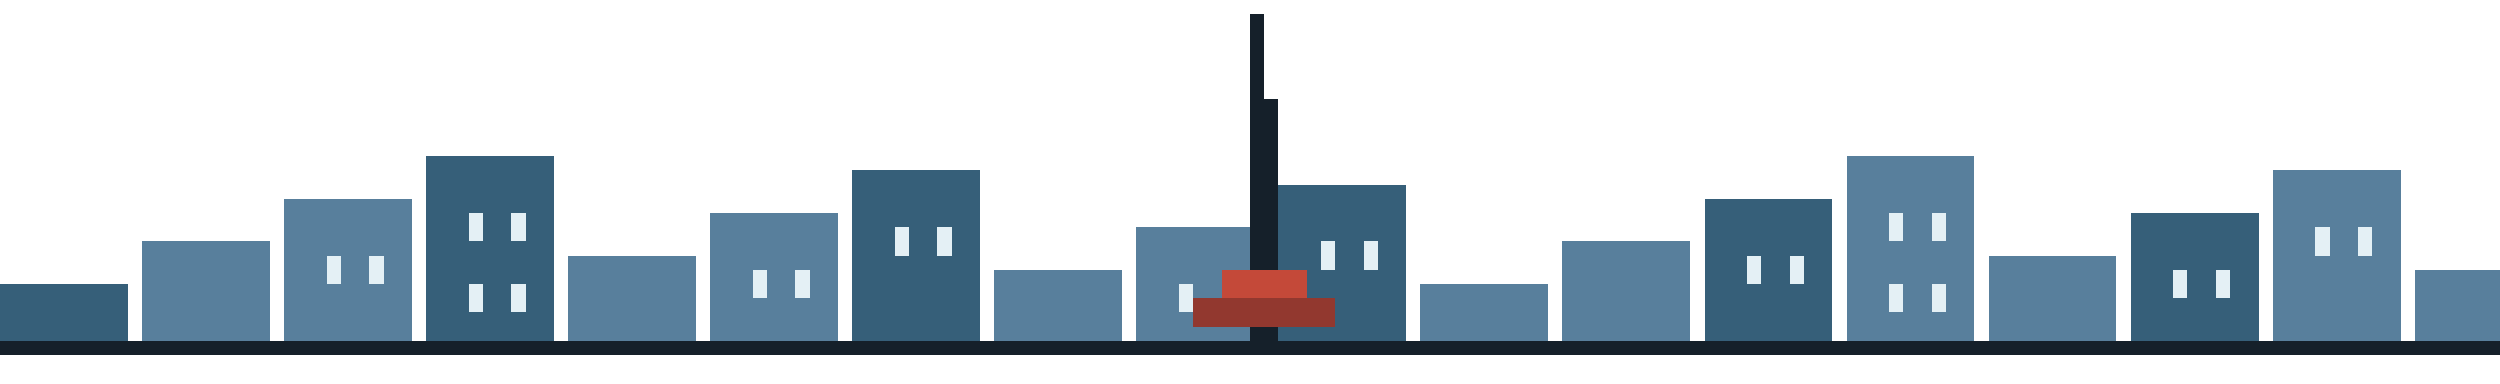
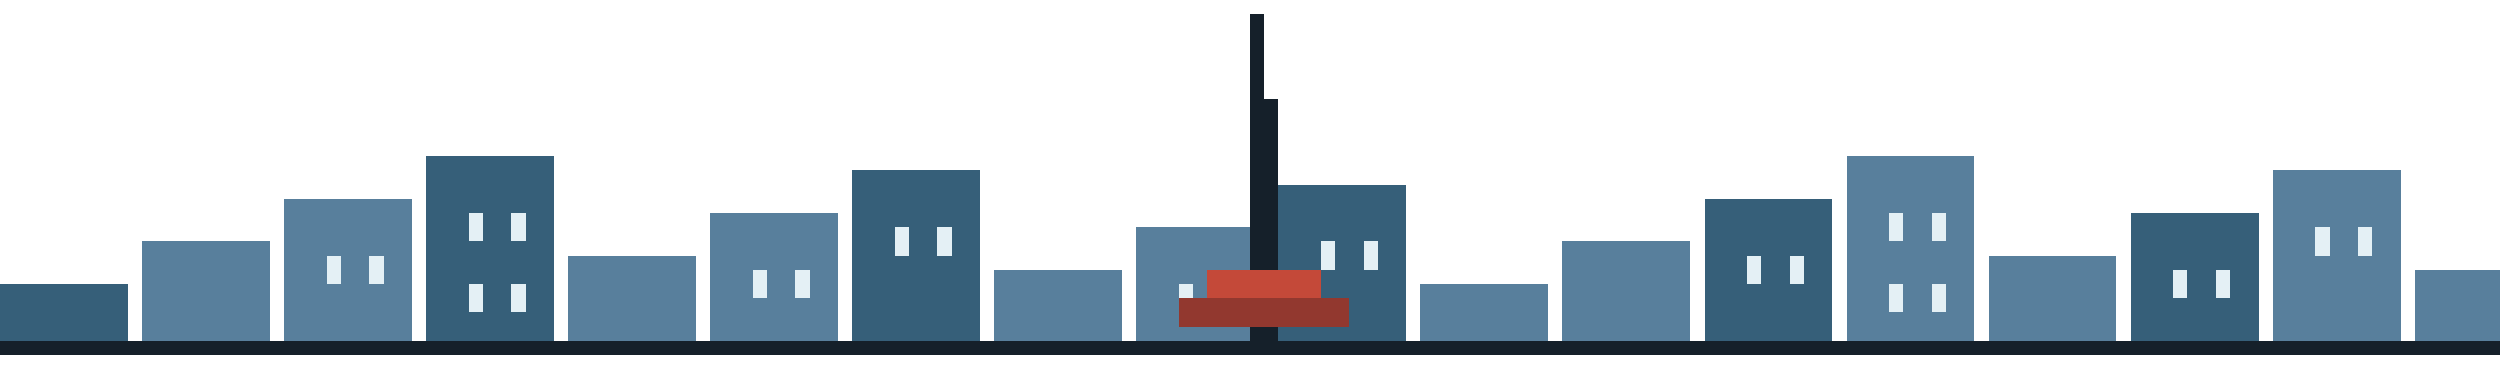
<svg xmlns="http://www.w3.org/2000/svg" viewBox="0 0 176 27" shape-rendering="crispEdges" role="img">
  <rect x="88" y="1" width="1" height="1" fill="#15202a" />
  <rect x="88" y="2" width="1" height="1" fill="#15202a" />
  <rect x="88" y="3" width="1" height="1" fill="#15202a" />
  <rect x="88" y="4" width="1" height="1" fill="#15202a" />
  <rect x="88" y="5" width="1" height="1" fill="#15202a" />
  <rect x="88" y="6" width="1" height="1" fill="#15202a" />
  <rect x="88" y="7" width="2" height="1" fill="#15202a" />
  <rect x="88" y="8" width="2" height="1" fill="#15202a" />
  <rect x="88" y="9" width="2" height="1" fill="#15202a" />
  <rect x="88" y="10" width="2" height="1" fill="#15202a" />
  <rect x="30" y="11" width="9" height="1" fill="#365f79" />
  <rect x="88" y="11" width="2" height="1" fill="#15202a" />
  <rect x="130" y="11" width="9" height="1" fill="#587f9c" />
  <rect x="30" y="12" width="9" height="1" fill="#365f79" />
  <rect x="60" y="12" width="9" height="1" fill="#365f79" />
  <rect x="88" y="12" width="2" height="1" fill="#15202a" />
  <rect x="130" y="12" width="9" height="1" fill="#587f9c" />
  <rect x="160" y="12" width="9" height="1" fill="#587f9c" />
  <rect x="30" y="13" width="9" height="1" fill="#365f79" />
  <rect x="60" y="13" width="9" height="1" fill="#365f79" />
  <rect x="88" y="13" width="2" height="1" fill="#15202a" />
  <rect x="90" y="13" width="9" height="1" fill="#365f79" />
  <rect x="130" y="13" width="9" height="1" fill="#587f9c" />
  <rect x="160" y="13" width="9" height="1" fill="#587f9c" />
  <rect x="20" y="14" width="9" height="1" fill="#587f9c" />
  <rect x="30" y="14" width="9" height="1" fill="#365f79" />
  <rect x="60" y="14" width="9" height="1" fill="#365f79" />
  <rect x="88" y="14" width="2" height="1" fill="#15202a" />
  <rect x="90" y="14" width="9" height="1" fill="#365f79" />
  <rect x="120" y="14" width="9" height="1" fill="#365f79" />
  <rect x="130" y="14" width="9" height="1" fill="#587f9c" />
  <rect x="160" y="14" width="9" height="1" fill="#587f9c" />
  <rect x="20" y="15" width="9" height="1" fill="#587f9c" />
  <rect x="30" y="15" width="3" height="1" fill="#365f79" />
  <rect x="33" y="15" width="1" height="1" fill="#e4f0f5" />
  <rect x="34" y="15" width="2" height="1" fill="#365f79" />
  <rect x="36" y="15" width="1" height="1" fill="#e4f0f5" />
  <rect x="37" y="15" width="2" height="1" fill="#365f79" />
  <rect x="50" y="15" width="9" height="1" fill="#587f9c" />
  <rect x="60" y="15" width="9" height="1" fill="#365f79" />
  <rect x="88" y="15" width="2" height="1" fill="#15202a" />
  <rect x="90" y="15" width="9" height="1" fill="#365f79" />
  <rect x="120" y="15" width="9" height="1" fill="#365f79" />
  <rect x="130" y="15" width="3" height="1" fill="#587f9c" />
  <rect x="133" y="15" width="1" height="1" fill="#e4f0f5" />
  <rect x="134" y="15" width="2" height="1" fill="#587f9c" />
  <rect x="136" y="15" width="1" height="1" fill="#e4f0f5" />
  <rect x="137" y="15" width="2" height="1" fill="#587f9c" />
  <rect x="150" y="15" width="9" height="1" fill="#365f79" />
  <rect x="160" y="15" width="9" height="1" fill="#587f9c" />
  <rect x="20" y="16" width="9" height="1" fill="#587f9c" />
  <rect x="30" y="16" width="3" height="1" fill="#365f79" />
  <rect x="33" y="16" width="1" height="1" fill="#e4f0f5" />
  <rect x="34" y="16" width="2" height="1" fill="#365f79" />
  <rect x="36" y="16" width="1" height="1" fill="#e4f0f5" />
  <rect x="37" y="16" width="2" height="1" fill="#365f79" />
  <rect x="50" y="16" width="9" height="1" fill="#587f9c" />
  <rect x="60" y="16" width="3" height="1" fill="#365f79" />
  <rect x="63" y="16" width="1" height="1" fill="#e4f0f5" />
  <rect x="64" y="16" width="2" height="1" fill="#365f79" />
  <rect x="66" y="16" width="1" height="1" fill="#e4f0f5" />
  <rect x="67" y="16" width="2" height="1" fill="#365f79" />
  <rect x="80" y="16" width="8" height="1" fill="#587f9c" />
  <rect x="88" y="16" width="2" height="1" fill="#15202a" />
  <rect x="90" y="16" width="9" height="1" fill="#365f79" />
  <rect x="120" y="16" width="9" height="1" fill="#365f79" />
  <rect x="130" y="16" width="3" height="1" fill="#587f9c" />
  <rect x="133" y="16" width="1" height="1" fill="#e4f0f5" />
  <rect x="134" y="16" width="2" height="1" fill="#587f9c" />
  <rect x="136" y="16" width="1" height="1" fill="#e4f0f5" />
  <rect x="137" y="16" width="2" height="1" fill="#587f9c" />
  <rect x="150" y="16" width="9" height="1" fill="#365f79" />
  <rect x="160" y="16" width="3" height="1" fill="#587f9c" />
  <rect x="163" y="16" width="1" height="1" fill="#e4f0f5" />
  <rect x="164" y="16" width="2" height="1" fill="#587f9c" />
  <rect x="166" y="16" width="1" height="1" fill="#e4f0f5" />
  <rect x="167" y="16" width="2" height="1" fill="#587f9c" />
  <rect x="10" y="17" width="9" height="1" fill="#587f9c" />
  <rect x="20" y="17" width="9" height="1" fill="#587f9c" />
  <rect x="30" y="17" width="9" height="1" fill="#365f79" />
  <rect x="50" y="17" width="9" height="1" fill="#587f9c" />
  <rect x="60" y="17" width="3" height="1" fill="#365f79" />
  <rect x="63" y="17" width="1" height="1" fill="#e4f0f5" />
  <rect x="64" y="17" width="2" height="1" fill="#365f79" />
  <rect x="66" y="17" width="1" height="1" fill="#e4f0f5" />
  <rect x="67" y="17" width="2" height="1" fill="#365f79" />
  <rect x="80" y="17" width="8" height="1" fill="#587f9c" />
  <rect x="88" y="17" width="2" height="1" fill="#15202a" />
  <rect x="90" y="17" width="3" height="1" fill="#365f79" />
  <rect x="93" y="17" width="1" height="1" fill="#e4f0f5" />
  <rect x="94" y="17" width="2" height="1" fill="#365f79" />
  <rect x="96" y="17" width="1" height="1" fill="#e4f0f5" />
  <rect x="97" y="17" width="2" height="1" fill="#365f79" />
  <rect x="110" y="17" width="9" height="1" fill="#587f9c" />
  <rect x="120" y="17" width="9" height="1" fill="#365f79" />
  <rect x="130" y="17" width="9" height="1" fill="#587f9c" />
  <rect x="150" y="17" width="9" height="1" fill="#365f79" />
  <rect x="160" y="17" width="3" height="1" fill="#587f9c" />
  <rect x="163" y="17" width="1" height="1" fill="#e4f0f5" />
  <rect x="164" y="17" width="2" height="1" fill="#587f9c" />
  <rect x="166" y="17" width="1" height="1" fill="#e4f0f5" />
  <rect x="167" y="17" width="2" height="1" fill="#587f9c" />
  <rect x="10" y="18" width="9" height="1" fill="#587f9c" />
  <rect x="20" y="18" width="3" height="1" fill="#587f9c" />
  <rect x="23" y="18" width="1" height="1" fill="#e4f0f5" />
  <rect x="24" y="18" width="2" height="1" fill="#587f9c" />
  <rect x="26" y="18" width="1" height="1" fill="#e4f0f5" />
  <rect x="27" y="18" width="2" height="1" fill="#587f9c" />
  <rect x="30" y="18" width="9" height="1" fill="#365f79" />
  <rect x="40" y="18" width="9" height="1" fill="#587f9c" />
  <rect x="50" y="18" width="9" height="1" fill="#587f9c" />
  <rect x="60" y="18" width="9" height="1" fill="#365f79" />
  <rect x="80" y="18" width="8" height="1" fill="#587f9c" />
  <rect x="88" y="18" width="2" height="1" fill="#15202a" />
  <rect x="90" y="18" width="3" height="1" fill="#365f79" />
  <rect x="93" y="18" width="1" height="1" fill="#e4f0f5" />
  <rect x="94" y="18" width="2" height="1" fill="#365f79" />
  <rect x="96" y="18" width="1" height="1" fill="#e4f0f5" />
  <rect x="97" y="18" width="2" height="1" fill="#365f79" />
  <rect x="110" y="18" width="9" height="1" fill="#587f9c" />
  <rect x="120" y="18" width="3" height="1" fill="#365f79" />
  <rect x="123" y="18" width="1" height="1" fill="#e4f0f5" />
  <rect x="124" y="18" width="2" height="1" fill="#365f79" />
  <rect x="126" y="18" width="1" height="1" fill="#e4f0f5" />
  <rect x="127" y="18" width="2" height="1" fill="#365f79" />
  <rect x="130" y="18" width="9" height="1" fill="#587f9c" />
  <rect x="140" y="18" width="9" height="1" fill="#587f9c" />
  <rect x="150" y="18" width="9" height="1" fill="#365f79" />
  <rect x="160" y="18" width="9" height="1" fill="#587f9c" />
  <rect x="10" y="19" width="9" height="1" fill="#587f9c" />
  <rect x="20" y="19" width="3" height="1" fill="#587f9c" />
  <rect x="23" y="19" width="1" height="1" fill="#e4f0f5" />
  <rect x="24" y="19" width="2" height="1" fill="#587f9c" />
  <rect x="26" y="19" width="1" height="1" fill="#e4f0f5" />
  <rect x="27" y="19" width="2" height="1" fill="#587f9c" />
  <rect x="30" y="19" width="9" height="1" fill="#365f79" />
  <rect x="40" y="19" width="9" height="1" fill="#587f9c" />
  <rect x="50" y="19" width="3" height="1" fill="#587f9c" />
  <rect x="53" y="19" width="1" height="1" fill="#e4f0f5" />
  <rect x="54" y="19" width="2" height="1" fill="#587f9c" />
  <rect x="56" y="19" width="1" height="1" fill="#e4f0f5" />
  <rect x="57" y="19" width="2" height="1" fill="#587f9c" />
  <rect x="60" y="19" width="9" height="1" fill="#365f79" />
  <rect x="70" y="19" width="9" height="1" fill="#587f9c" />
-   <rect x="80" y="19" width="6" height="1" fill="#587f9c" />
-   <rect x="86" y="19" width="6" height="1" fill="#c44939" />
-   <rect x="92" y="19" width="7" height="1" fill="#365f79" />
+   <rect x="80" y="19" width="5" height="1" fill="#587f9c" />
+   <rect x="85" y="19" width="8" height="1" fill="#c44939" />
+   <rect x="93" y="19" width="6" height="1" fill="#365f79" />
  <rect x="110" y="19" width="9" height="1" fill="#587f9c" />
  <rect x="120" y="19" width="3" height="1" fill="#365f79" />
  <rect x="123" y="19" width="1" height="1" fill="#e4f0f5" />
  <rect x="124" y="19" width="2" height="1" fill="#365f79" />
  <rect x="126" y="19" width="1" height="1" fill="#e4f0f5" />
  <rect x="127" y="19" width="2" height="1" fill="#365f79" />
  <rect x="130" y="19" width="9" height="1" fill="#587f9c" />
  <rect x="140" y="19" width="9" height="1" fill="#587f9c" />
  <rect x="150" y="19" width="3" height="1" fill="#365f79" />
  <rect x="153" y="19" width="1" height="1" fill="#e4f0f5" />
  <rect x="154" y="19" width="2" height="1" fill="#365f79" />
  <rect x="156" y="19" width="1" height="1" fill="#e4f0f5" />
  <rect x="157" y="19" width="2" height="1" fill="#365f79" />
  <rect x="160" y="19" width="9" height="1" fill="#587f9c" />
  <rect x="170" y="19" width="6" height="1" fill="#587f9c" />
  <rect x="0" y="20" width="9" height="1" fill="#365f79" />
  <rect x="10" y="20" width="9" height="1" fill="#587f9c" />
  <rect x="20" y="20" width="9" height="1" fill="#587f9c" />
  <rect x="30" y="20" width="3" height="1" fill="#365f79" />
  <rect x="33" y="20" width="1" height="1" fill="#e4f0f5" />
  <rect x="34" y="20" width="2" height="1" fill="#365f79" />
  <rect x="36" y="20" width="1" height="1" fill="#e4f0f5" />
  <rect x="37" y="20" width="2" height="1" fill="#365f79" />
  <rect x="40" y="20" width="9" height="1" fill="#587f9c" />
  <rect x="50" y="20" width="3" height="1" fill="#587f9c" />
  <rect x="53" y="20" width="1" height="1" fill="#e4f0f5" />
  <rect x="54" y="20" width="2" height="1" fill="#587f9c" />
  <rect x="56" y="20" width="1" height="1" fill="#e4f0f5" />
  <rect x="57" y="20" width="2" height="1" fill="#587f9c" />
  <rect x="60" y="20" width="9" height="1" fill="#365f79" />
  <rect x="70" y="20" width="9" height="1" fill="#587f9c" />
  <rect x="80" y="20" width="3" height="1" fill="#587f9c" />
  <rect x="83" y="20" width="1" height="1" fill="#e4f0f5" />
-   <rect x="84" y="20" width="2" height="1" fill="#587f9c" />
-   <rect x="86" y="20" width="6" height="1" fill="#c44939" />
-   <rect x="92" y="20" width="7" height="1" fill="#365f79" />
+   <rect x="84" y="20" width="1" height="1" fill="#587f9c" />
+   <rect x="85" y="20" width="8" height="1" fill="#c44939" />
+   <rect x="93" y="20" width="6" height="1" fill="#365f79" />
  <rect x="100" y="20" width="9" height="1" fill="#587f9c" />
  <rect x="110" y="20" width="9" height="1" fill="#587f9c" />
  <rect x="120" y="20" width="9" height="1" fill="#365f79" />
  <rect x="130" y="20" width="3" height="1" fill="#587f9c" />
  <rect x="133" y="20" width="1" height="1" fill="#e4f0f5" />
  <rect x="134" y="20" width="2" height="1" fill="#587f9c" />
  <rect x="136" y="20" width="1" height="1" fill="#e4f0f5" />
  <rect x="137" y="20" width="2" height="1" fill="#587f9c" />
  <rect x="140" y="20" width="9" height="1" fill="#587f9c" />
  <rect x="150" y="20" width="3" height="1" fill="#365f79" />
  <rect x="153" y="20" width="1" height="1" fill="#e4f0f5" />
  <rect x="154" y="20" width="2" height="1" fill="#365f79" />
  <rect x="156" y="20" width="1" height="1" fill="#e4f0f5" />
  <rect x="157" y="20" width="2" height="1" fill="#365f79" />
  <rect x="160" y="20" width="9" height="1" fill="#587f9c" />
  <rect x="170" y="20" width="6" height="1" fill="#587f9c" />
  <rect x="0" y="21" width="9" height="1" fill="#365f79" />
  <rect x="10" y="21" width="9" height="1" fill="#587f9c" />
  <rect x="20" y="21" width="9" height="1" fill="#587f9c" />
  <rect x="30" y="21" width="3" height="1" fill="#365f79" />
  <rect x="33" y="21" width="1" height="1" fill="#e4f0f5" />
  <rect x="34" y="21" width="2" height="1" fill="#365f79" />
  <rect x="36" y="21" width="1" height="1" fill="#e4f0f5" />
  <rect x="37" y="21" width="2" height="1" fill="#365f79" />
  <rect x="40" y="21" width="9" height="1" fill="#587f9c" />
  <rect x="50" y="21" width="9" height="1" fill="#587f9c" />
  <rect x="60" y="21" width="9" height="1" fill="#365f79" />
  <rect x="70" y="21" width="9" height="1" fill="#587f9c" />
  <rect x="80" y="21" width="3" height="1" fill="#587f9c" />
-   <rect x="83" y="21" width="1" height="1" fill="#e4f0f5" />
-   <rect x="84" y="21" width="10" height="1" fill="#92382f" />
-   <rect x="94" y="21" width="5" height="1" fill="#365f79" />
+   <rect x="83" y="21" width="12" height="1" fill="#92382f" />
+   <rect x="95" y="21" width="4" height="1" fill="#365f79" />
  <rect x="100" y="21" width="9" height="1" fill="#587f9c" />
  <rect x="110" y="21" width="9" height="1" fill="#587f9c" />
  <rect x="120" y="21" width="9" height="1" fill="#365f79" />
  <rect x="130" y="21" width="3" height="1" fill="#587f9c" />
  <rect x="133" y="21" width="1" height="1" fill="#e4f0f5" />
  <rect x="134" y="21" width="2" height="1" fill="#587f9c" />
  <rect x="136" y="21" width="1" height="1" fill="#e4f0f5" />
  <rect x="137" y="21" width="2" height="1" fill="#587f9c" />
  <rect x="140" y="21" width="9" height="1" fill="#587f9c" />
  <rect x="150" y="21" width="9" height="1" fill="#365f79" />
  <rect x="160" y="21" width="9" height="1" fill="#587f9c" />
  <rect x="170" y="21" width="6" height="1" fill="#587f9c" />
  <rect x="0" y="22" width="9" height="1" fill="#365f79" />
  <rect x="10" y="22" width="9" height="1" fill="#587f9c" />
  <rect x="20" y="22" width="9" height="1" fill="#587f9c" />
  <rect x="30" y="22" width="9" height="1" fill="#365f79" />
  <rect x="40" y="22" width="9" height="1" fill="#587f9c" />
  <rect x="50" y="22" width="9" height="1" fill="#587f9c" />
  <rect x="60" y="22" width="9" height="1" fill="#365f79" />
  <rect x="70" y="22" width="9" height="1" fill="#587f9c" />
-   <rect x="80" y="22" width="4" height="1" fill="#587f9c" />
-   <rect x="84" y="22" width="10" height="1" fill="#92382f" />
-   <rect x="94" y="22" width="5" height="1" fill="#365f79" />
+   <rect x="80" y="22" width="3" height="1" fill="#587f9c" />
+   <rect x="83" y="22" width="12" height="1" fill="#92382f" />
+   <rect x="95" y="22" width="4" height="1" fill="#365f79" />
  <rect x="100" y="22" width="9" height="1" fill="#587f9c" />
  <rect x="110" y="22" width="9" height="1" fill="#587f9c" />
  <rect x="120" y="22" width="9" height="1" fill="#365f79" />
  <rect x="130" y="22" width="9" height="1" fill="#587f9c" />
  <rect x="140" y="22" width="9" height="1" fill="#587f9c" />
  <rect x="150" y="22" width="9" height="1" fill="#365f79" />
  <rect x="160" y="22" width="9" height="1" fill="#587f9c" />
  <rect x="170" y="22" width="6" height="1" fill="#587f9c" />
  <rect x="0" y="23" width="9" height="1" fill="#365f79" />
  <rect x="10" y="23" width="9" height="1" fill="#587f9c" />
  <rect x="20" y="23" width="9" height="1" fill="#587f9c" />
  <rect x="30" y="23" width="9" height="1" fill="#365f79" />
  <rect x="40" y="23" width="9" height="1" fill="#587f9c" />
  <rect x="50" y="23" width="9" height="1" fill="#587f9c" />
  <rect x="60" y="23" width="9" height="1" fill="#365f79" />
  <rect x="70" y="23" width="9" height="1" fill="#587f9c" />
  <rect x="80" y="23" width="8" height="1" fill="#587f9c" />
  <rect x="88" y="23" width="2" height="1" fill="#15202a" />
  <rect x="90" y="23" width="9" height="1" fill="#365f79" />
  <rect x="100" y="23" width="9" height="1" fill="#587f9c" />
  <rect x="110" y="23" width="9" height="1" fill="#587f9c" />
  <rect x="120" y="23" width="9" height="1" fill="#365f79" />
  <rect x="130" y="23" width="9" height="1" fill="#587f9c" />
  <rect x="140" y="23" width="9" height="1" fill="#587f9c" />
  <rect x="150" y="23" width="9" height="1" fill="#365f79" />
  <rect x="160" y="23" width="9" height="1" fill="#587f9c" />
  <rect x="170" y="23" width="6" height="1" fill="#587f9c" />
  <rect x="0" y="24" width="176" height="1" fill="#15202a" />
</svg>
